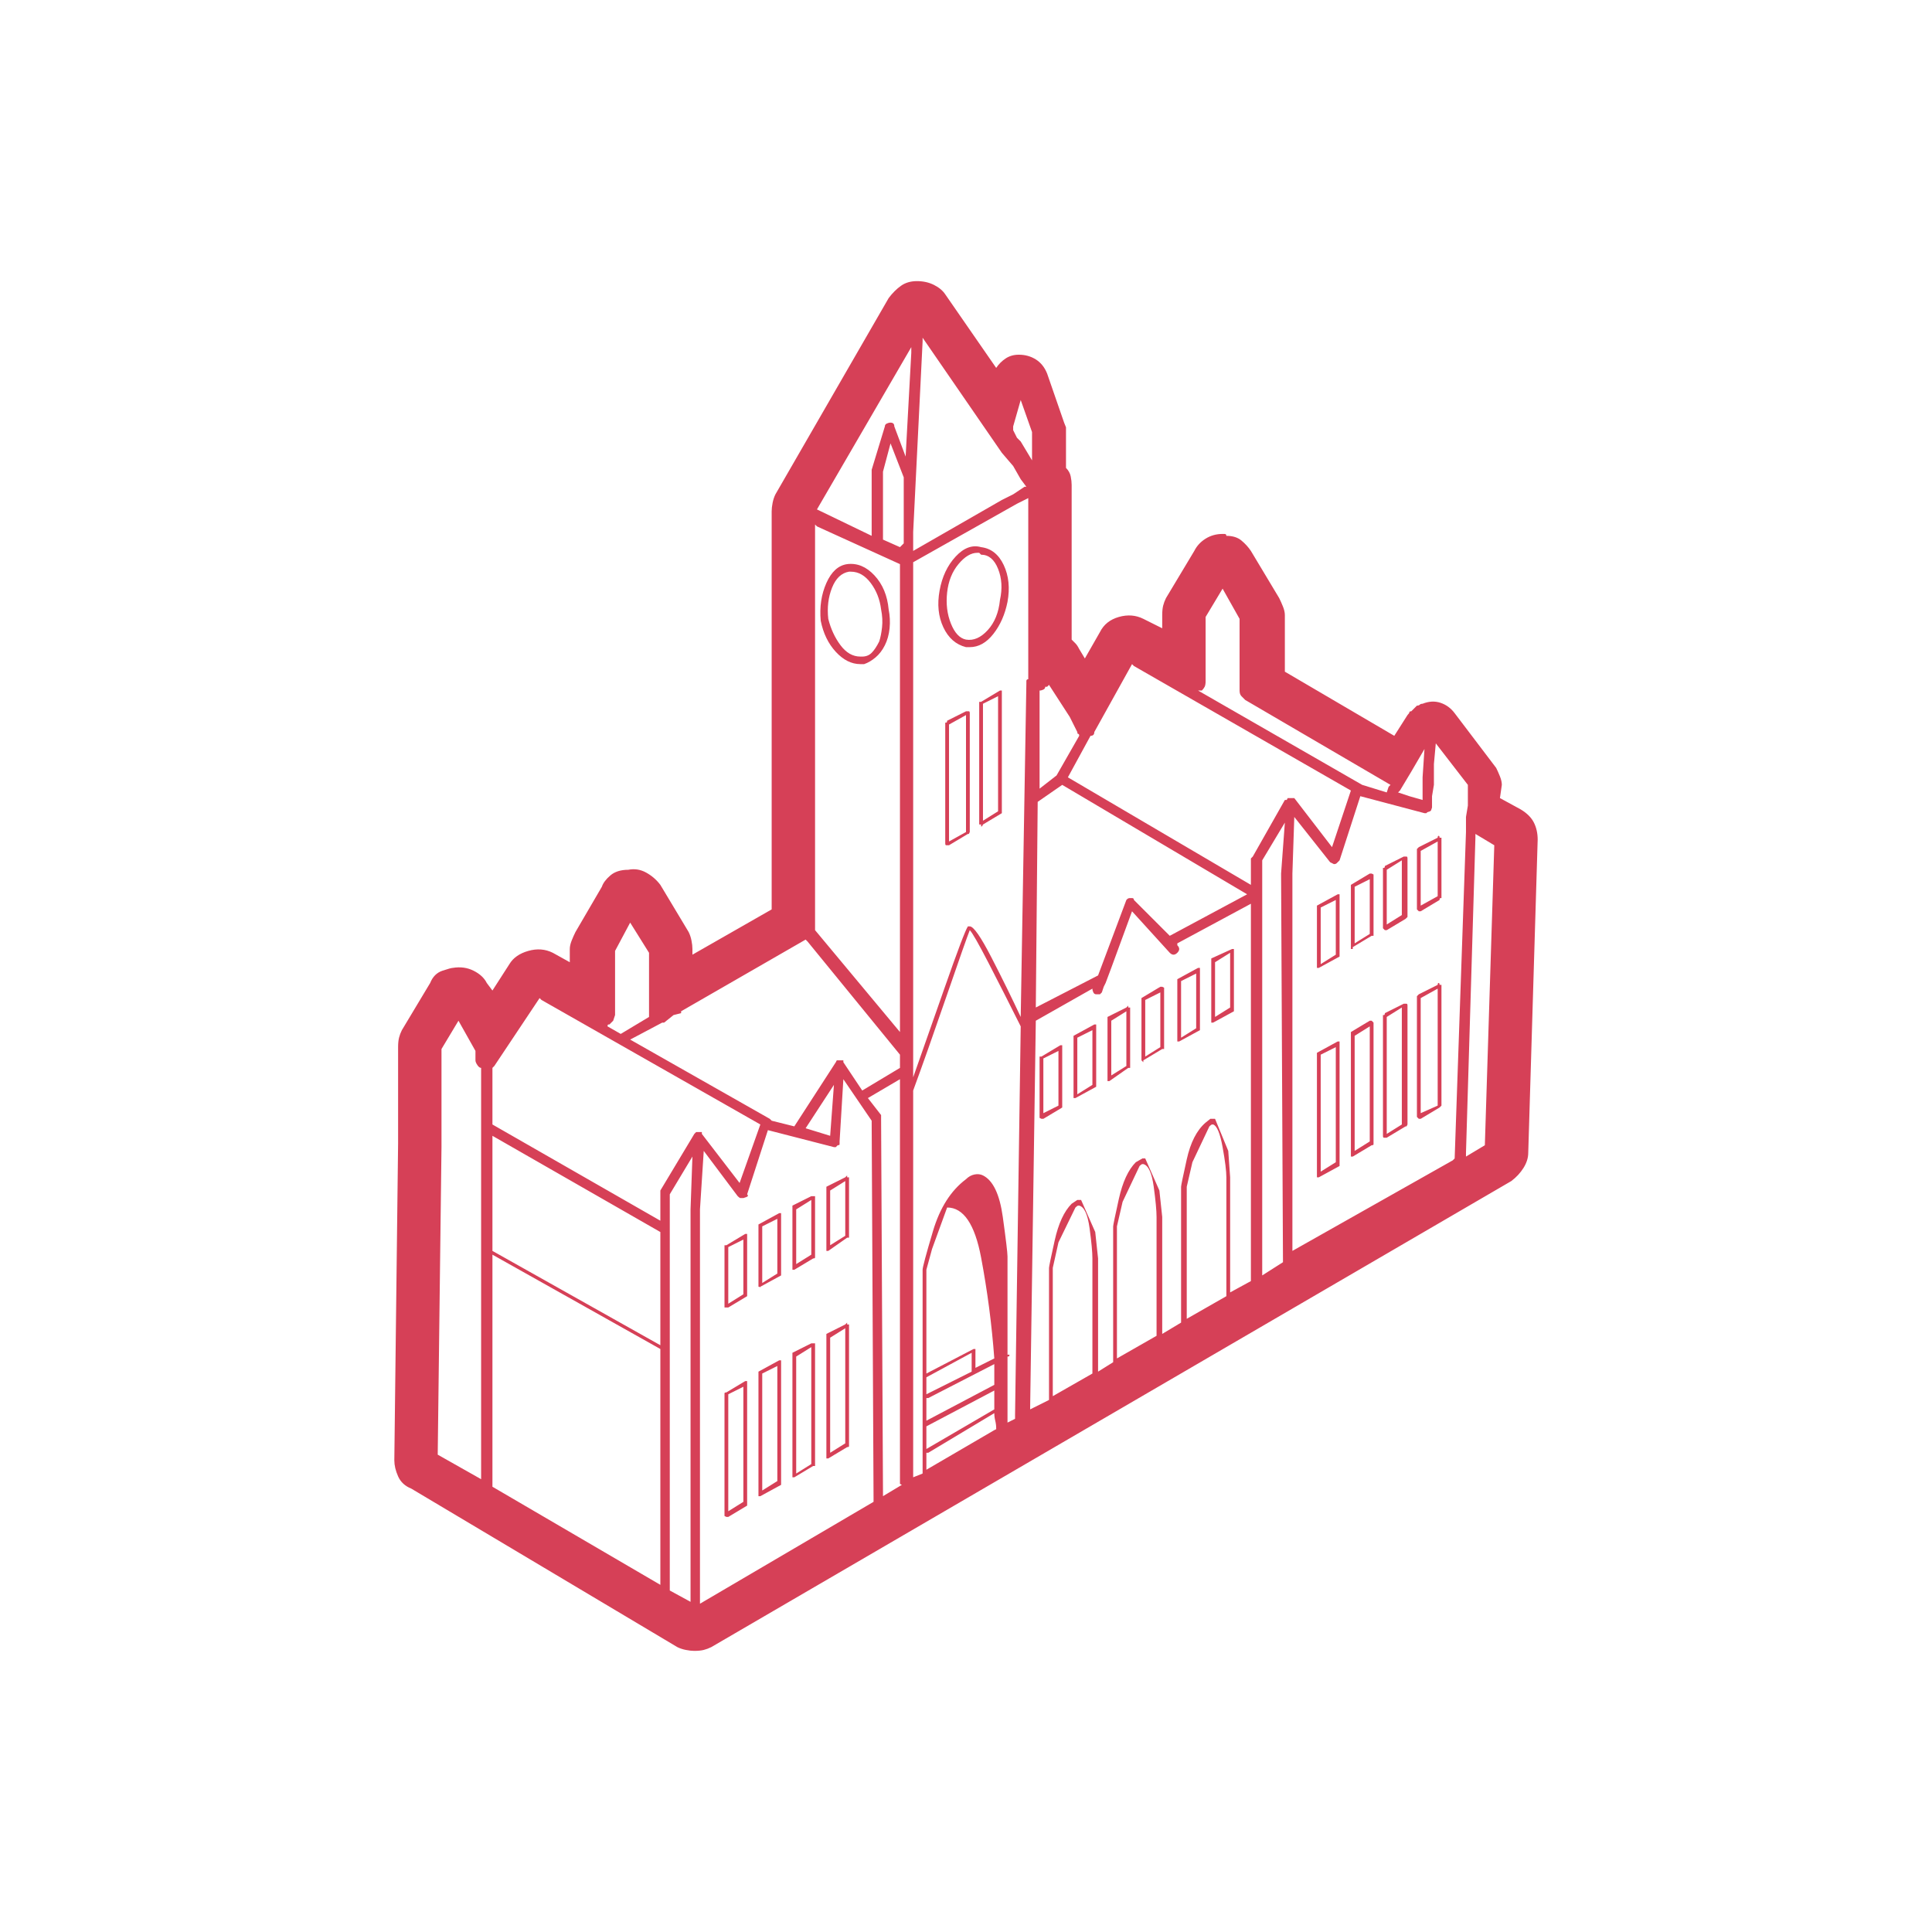
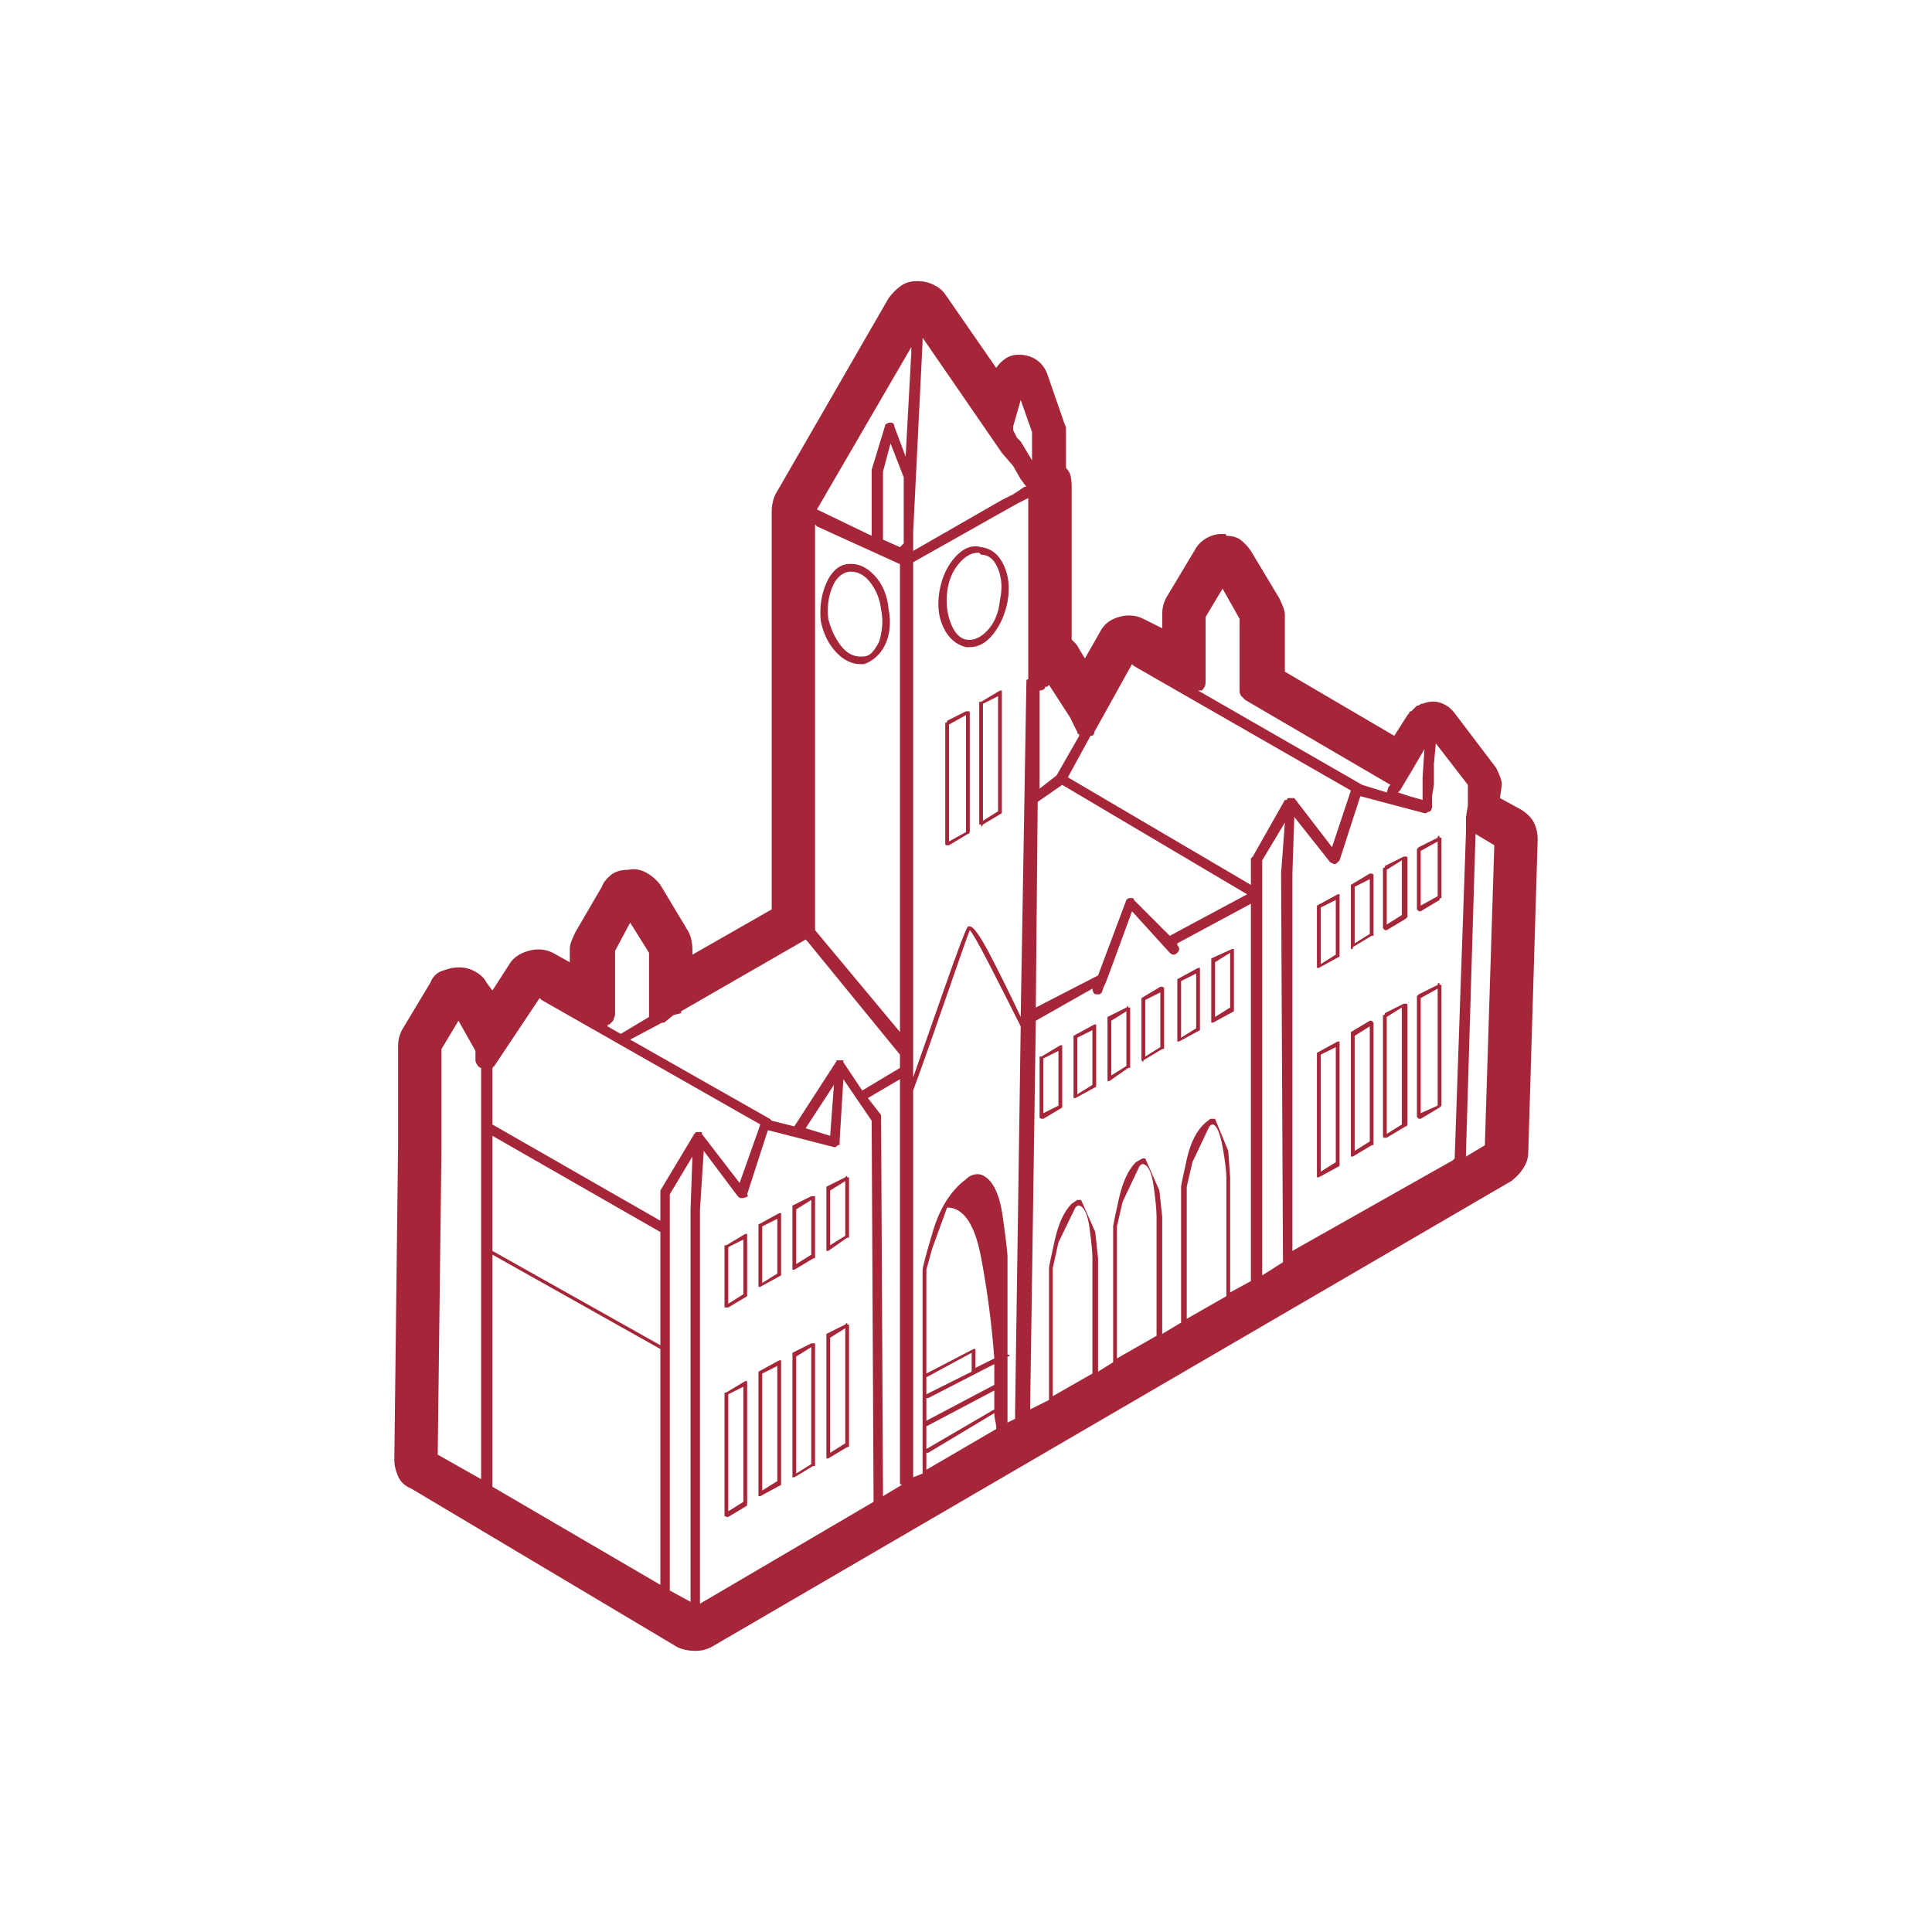
<svg xmlns="http://www.w3.org/2000/svg" version="1.1" viewBox="0 0 1024 1024">
  <g transform="matrix(1 0 0 -1 0 960)">
-     <path fill="#d64057" d="M806 531l-11 6l1 7q0 2 -1 4.5t-2 4.5l-22 29q-3 4 -7.5 5.5t-9.5 -0.5q-1 0 -1.5 -0.5t-1.5 -0.5v0v0l-1.5 -1.5l-1.5 -1.5q-1 0 -1 -0.5t-1 -1.5l-7 -11l-58 34v30q0 2 -1 4.5t-2 4.5l-15 25q-2 3 -5 5.5t-8 2.5q0 1 -1 1h-1q-5 0 -9 -2.5t-6 -6.5l-15 -25 q-1 -2 -1.5 -4t-0.5 -5v-7l-10 5q-6 3 -13 1t-10 -8l-8 -14l-3 5q-1 2 -2 3l-2 2v82q0 2 -0.5 4.5t-2.5 4.5v19v2.5t-1 2.5l-9 26q-2 5 -6 7.5t-9 2.5v0v0q-4 0 -7 -2t-5 -5l-27 39q-2 3 -6 5t-9 2t-8.5 -2.5t-6.5 -6.5l-60 -104q-1 -2 -1.5 -4.5t-0.5 -4.5v-211l-42 -24v3 q0 2 -0.5 4.5t-1.5 4.5l-15 25q-3 4 -7.5 6.5t-9.5 1.5q-6 0 -9.5 -3t-4.5 -6l-14 -24q-1 -2 -2 -4.5t-1 -4.5v-7l-9 5q-6 3 -13 1t-10 -7l-9 -14l-3 4q-2 4 -7 6.5t-11 1.5q-1 0 -5.5 -1.5t-6.5 -6.5l-15 -25q-1 -2 -1.5 -4t-0.5 -5v-48v-1v-2l-2 -168q0 -4 2 -8.5t7 -6.5 l141 -84q2 -1 4.5 -1.5t4.5 -0.5q3 0 5 0.5t4 1.5l424 247q4 3 6.5 7t2.5 8l5 166q0 5 -2 9t-7 7v0zM554 596h1l1 1l11 -17l4 -8q0 -1 0.5 -1t0.5 -1l-12 -21l-9 -7v52q1 0 2 0.5t1 1.5v0zM660 589l77 -45l-1 -1l-1 -3l-13 4v0v0l-87 50h1h1q1 1 1.5 2t0.5 3v34l9 15l9 -16 v-38q0 -2 1 -3l2 -2v0zM755 563l-1 -15v-1v-6v-5l-7 2l-6 2l1 1v0l6 10l7 12v0zM629 261v2v68l3 13t9 19q1 1 1.5 1h0.5q3 -1 5 -12t2 -16v-63l-21 -12v0zM652 276v60l-1 14t-7 17h-2.5t-2.5 -2q-7 -6 -10 -19.5t-3 -14.5v-72l-10 -6v62l-1.5 14t-7.5 17h-1.5t-3.5 -2 q-6 -6 -9 -19.5t-3 -14.5v-72l-8 -5v60l-1.5 14t-7.5 17h-2t-3 -2q-6 -6 -9 -19.5t-3 -14.5v-70l-10 -5v1l3 205l30 17q0 -1 0.5 -2t1.5 -1v0h1h1t1 1l1 3l1 2l3 8l11 30l20 -22q1 -1 2 -1t2 1t1 2t-1 2v1l39 21v-200l-11 -6v1v0zM592 240v1v69l3 13t9 19q1 1 1.5 1h0.5 q4 -1 5.5 -12t1.5 -16v-63l-21 -12v0zM558 221v67l3 13.5t9 18.5q1 1 1.5 1h0.5q4 -1 5.5 -12t1.5 -16v-61l-21 -12v1v0zM534 206v35q1 0 1 0.5v0.5h-0.5h-0.5v52q0 3 -2.5 21t-10.5 22q-2 1 -4.5 0.5t-4.5 -2.5q-12 -9 -17.5 -27.5t-5.5 -20.5v-108l-5 -2v1v204 q7 19 17.5 49.5t12.5 35.5q2 -2 10 -17.5t17 -33.5l-3 -206v-2zM491 181v9v0h1v0v0l35 21q0 -2 0.5 -4t0.5 -4v-0.5t-1 -0.5l-36 -21v0zM491 287l3 11t8 22q13 0 18 -26.5t7 -53.5v0v0l-10 -5v9v1v0h-1v0l-25 -13v55v0zM515 233l-24 -12v9l24 13v-10v0v0zM491 219v0h1v0v0 l35 18v-6v-5l-36 -19v12v0zM491 204l36 19v-4.5v-5.5l-36 -21v12v0zM563 544l98 -58l-41 -22l-19 19q0 1 -1 1h-1q-1 0 -1.5 -0.5l-0.5 -0.5l-15 -40l-33 -17l1 109l13 9v0zM539 693l6 3v-96q-1 0 -1 -1v-1l-3 -177q-7 15 -15.5 31.5t-11.5 16.5h-1v0q-2 -3 -12.5 -33 t-16.5 -47v273l55 31v0zM479 678v-6l-1 -1l-1 -1l-9 4v36l4 15l7 -18v-29v0zM669 286v218l12 20l-2 -27l1 -205v0v-0.5v-0.5l-11 -7v2v0zM778 533l-1 -6v-6v-2l-6 -173v0l-1 -1l-85 -48v200l1 30l19 -24l1 -0.5l1 -0.5q1 0 1.5 0.5l1.5 1.5l11 34l34 -9v0v0h1v0l0.5 0.5 t1.5 0.5v0v0v0v0v0v0l0.5 0.5t0.5 1.5v0v0v6l1 6v11l1 11l17 -22v-11v0zM600 608l1 -1l115 -66l-10 -30l-20 26v0h-1v0v0v0v0h-0.5h-1.5v0v0v0v0h-0.5t-0.5 -1h-0.5h-0.5l-17 -30l-0.5 -0.5l-0.5 -0.5v-14l-97 57l12 22q1 0 1.5 0.5t0.5 1.5zM547 716l-6 10l-2 2l-2 4v2 l4 14l6 -17v-15v0zM531 720l6 -7l4 -7l3 -4h-1l-6 -4l-6 -3l-47 -27v2v0v1v7l5 101v2l42 -61v0zM483 773l-3 -55l-6 16q0 1 -0.5 1.5t-1.5 0.5t-2 -0.5t-1 -1.5l-7 -23v-0.5v-0.5v-34l-29 14l50 86v-3v0zM433 681l44 -20v-248l-45 54v0.5v0.5v214l1 -1v0zM427 462l1 -1 l49 -60v-7l-20 -12l-10 15v0.5v0.5v0v0h-0.5h-0.5h-0.5h-0.5v0v0v0h-1h-0.5t-0.5 -1v0v0l-22 -34l-12 3l-0.5 0.5l-0.5 0.5l-74 42l17 9h1v0l5 4l4 1v0v1l66 38v0zM442 385l-2 -27l-13 4l15 23v0zM344 427v-4v-1v-1l-15 -9l-7 4q0 1 0.5 1h0.5l2 2t1 3v34l8 15l10 -16v-28v0 zM286 431l1 -1l116 -66l-11 -31l-20 26v0.5v0.5v0v0h-0.5h-0.5h-0.5h-0.5v0h-1v0v0l-0.5 -0.5l-0.5 -0.5v0v0l-18 -30v-0.5v-0.5v-15l-89 51v0v0v30l0.5 0.5l0.5 0.5l24 36v0zM261 358l89 -51v-60l-89 50v61zM252 402v-4q0 -1 1 -2.5t2 -1.5v-217v-1l-23 13l2 163v1v1v50 l9 15l9 -16v-1v0zM261 174v121l89 -50v-125l-89 52v2zM355 118v209l12 20l-1 -28v-208l-11 6v1v0zM371 112v207l2 31l18 -24q1 -1 1.5 -1h1.5t1.5 0.5t0.5 1.5l11 34l35 -9h1t1 1q1 0 1 0.5v1.5l2 33l15 -22l1 -200v-2l-92 -54v2v0zM468 169l-1 198v1v1l-7 9l17 10v-213 v-0.5v-0.5v-0.5t1 -0.5l-10 -6v2v0zM787 353l-10 -6v2l5 167v2l10 -6zM709 486l-11 -6v0v-1v-31v-1v0h0.5h0.5v0v0l11 6v0v1v31v0.5v0.5h-1v0v0zM708 454l-8 -5v30l8 4v-29zM726 497l-10 -6v-0.5v-0.5v-32v0v0v-1h1v0.5v0.5l10 6h1v1v31v0.5t-1 0.5v0h-1zM726 465l-8 -5v30 l8 4v-29v0zM744 506l-10 -5q0 -1 -0.5 -1h-0.5v-32l0.5 -0.5l0.5 -0.5v0v0h0.5h0.5l10 6l0.5 0.5l0.5 0.5v31q0 1 -0.5 1h-0.5h-0.5h-0.5zM743 475l-8 -5v29l8 5v-29zM751 510v-32l0.5 -0.5l0.5 -0.5v0v0h0.5h0.5l10 6q0 1 0.5 1h0.5v32h-0.5h-0.5q0 1 -0.5 1t-0.5 -1 l-10 -5l-0.5 -0.5zM753 509l9 5v-29l-9 -5v29zM562 406l-10 -6h-1v-1v-31v-0.5t1 -0.5v0v0h0.5h0.5l10 6v0.5v0.5v31v0.5v0.5h-0.5h-0.5v0zM561 374l-8 -4v29l8 4v-29zM580 417l-11 -6v0v-1v-31v-1v0h1v0v0v0l11 6v0.5v0.5v31v0.5v0.5h-1v0v0zM579 385l-8 -5v30l8 4v-29z M597 426l-10 -5v-0.5v-0.5v-32v-0.5v-0.5h0.5h0.5v0v0l10 7h1v0v32v0h-1v1zM597 395l-8 -5v29l8 5v-29v0zM615 437l-10 -6v-0.5v-0.5v-32v0v0l0.5 -0.5l0.5 -0.5v0.5v0.5l10 6h1v1v31v0.5t-1 0.5v0h-1v0zM615 405l-8 -5v30l8 4v-29zM635 447l-11 -6v0v-1v-31v-1v0h0.5h0.5v0 v0l11 6v0.5v0.5v31v0.5v0.5h-1v0zM634 415l-8 -5v30l8 4v-29zM653 457l-11 -5v-1v0v-32v-0.5v-0.5h1v0v0v0l11 6v0.5v0.5v31v1v0h-1v0zM652 426l-8 -5v29l8 5v-29zM709 408l-11 -6v-0.5v-0.5v-64v-0.5v-0.5h0.5h0.5v0v0l11 6v1v0v64v0.5v0.5h-1v0zM708 344l-8 -5v62l8 4v-61 zM726 419l-10 -6v-0.5v-0.5v-64v-0.5v-0.5v0h1v0v0l10 6q1 0 1 0.5v0.5v64v0l-1 1v0h-1v0zM726 355l-8 -5v61l8 5v-61zM744 428l-10 -5q0 -1 -0.5 -1h-0.5v-64q0 -1 0.5 -1h0.5v0v0h0.5h0.5l10 6h0.5t0.5 1v63q0 1 -0.5 1h-0.5h-0.5h-0.5v0zM743 364l-8 -5v62l8 5v-62z M762 438l-10 -5l-0.5 -0.5l-0.5 -0.5v-64l0.5 -0.5l0.5 -0.5v0v0h0.5h0.5l10 6l0.5 0.5l0.5 0.5v64h-0.5h-0.5q0 1 -0.5 1t-0.5 -1zM762 374l-9 -4v61l9 5v-62zM395 306l-10 -6h-1v-1v-31v-1h1v0v0h0.5h0.5l10 6v0v1v31v0.5v0.5h-0.5h-0.5v0zM394 274l-8 -5v30l8 4v-29z M413 317l-11 -6v-0.5v-0.5v-32v0v0q1 0 1 -0.5v-0.5v0.5v0.5l11 6v0v1v31v0.5v0.5h-1v0v0zM412 285l-8 -5v30l8 4v-29zM430 326l-10 -5v-1v0v-32v-0.5v-0.5v0h1v0v0l10 6q1 0 1 0.5v0.5v31v1h-1v0h-1zM430 295l-8 -5v29l8 5v-29zM448 336l-10 -5v-0.5v-0.5v-32v-0.5v-0.5 h0.5h0.5v0v0l10 7h1v0v32v0h-1v1zM448 305l-8 -5v29l8 5v-29v0zM395 228l-10 -6q-1 0 -1 -0.5v-0.5v-64v-0.5t1 -0.5v0v0h0.5h0.5l10 6v1v0v64v0.5v0.5h-0.5h-0.5v0zM394 164l-8 -5v62l8 4v-61zM413 239l-11 -6v-0.5v-0.5v-64v-0.5v-0.5h1v0v0v0l11 6v0.5v0.5v64v0v1h-1v0z M412 175l-8 -5v62l8 4v-61zM512 583l-10 -5q0 -1 -0.5 -1h-0.5v-64q0 -1 0.5 -1h0.5v0v0h1v0l10 6h0.5t0.5 1v63q0 1 -0.5 1h-0.5h-0.5h-0.5zM512 519l-9 -5v62l9 5v-62zM530 594l-10 -6h-1v0v-65v0h1v-1v0h0.5t0.5 1l10 6v0v1v63v0.5v0.5h-0.5h-0.5zM529 530l-8 -5v62l8 4 v-61zM430 248l-10 -5v-1v0v-64v-1v0v0h1v0v0l10 6h1v1v63v1h-1v0h-1v0zM430 184l-8 -5v62l8 5v-62zM448 258l-10 -5v-0.5v-0.5v-64v-0.5v-0.5h0.5h0.5v0v0l10 6q1 0 1 0.5v0.5v63v1h-1v1l-1 -1v0zM448 195l-8 -5v61l8 5v-61zM456 608h0.5h1.5q3 1 6 3.5t5 6.5t2.5 9t-0.5 10 q-1 11 -7.5 18t-14.5 6q-7 -1 -11 -10t-3 -20q2 -10 8 -16.5t13 -6.5v0zM451 657q6 0 10.5 -6t5.5 -14q1 -5 0.5 -9.5t-1.5 -7.5q-2 -4 -4 -6t-5 -2h-0.5h-0.5q-6 0 -10.5 6t-6.5 14q-1 9 2 16.5t9 8.5h0.5h0.5zM512 617h0.5h1.5q7 0 12.5 7t7.5 17q2 11 -2 19.5t-12 9.5 q-7 2 -13.5 -5t-8.5 -18t2 -19.5t12 -10.5v0zM502 646q1 9 6 15t10 6h1l1 -1q6 0 9 -7.5t1 -16.5q-1 -10 -6.5 -16t-11.5 -5q-5 1 -8 8.5t-2 16.5v0z" />
+     <path fill="#a62639" d="M806 531l-11 6l1 7q0 2 -1 4.5t-2 4.5l-22 29q-3 4 -7.5 5.5t-9.5 -0.5q-1 0 -1.5 -0.5t-1.5 -0.5v0v0l-1.5 -1.5l-1.5 -1.5q-1 0 -1 -0.5t-1 -1.5l-7 -11l-58 34v30q0 2 -1 4.5t-2 4.5l-15 25q-2 3 -5 5.5t-8 2.5q0 1 -1 1h-1q-5 0 -9 -2.5t-6 -6.5l-15 -25 q-1 -2 -1.5 -4t-0.5 -5v-7l-10 5q-6 3 -13 1t-10 -8l-8 -14l-3 5q-1 2 -2 3l-2 2v82q0 2 -0.5 4.5t-2.5 4.5v19v2.5t-1 2.5l-9 26q-2 5 -6 7.5t-9 2.5v0v0q-4 0 -7 -2t-5 -5l-27 39q-2 3 -6 5t-9 2t-8.5 -2.5t-6.5 -6.5l-60 -104q-1 -2 -1.5 -4.5t-0.5 -4.5v-211l-42 -24v3 q0 2 -0.5 4.5t-1.5 4.5l-15 25q-3 4 -7.5 6.5t-9.5 1.5q-6 0 -9.5 -3t-4.5 -6l-14 -24q-1 -2 -2 -4.5t-1 -4.5v-7l-9 5q-6 3 -13 1t-10 -7l-9 -14l-3 4q-2 4 -7 6.5t-11 1.5q-1 0 -5.5 -1.5t-6.5 -6.5l-15 -25q-1 -2 -1.5 -4t-0.5 -5v-48v-1v-2l-2 -168q0 -4 2 -8.5t7 -6.5 l141 -84q2 -1 4.5 -1.5t4.5 -0.5q3 0 5 0.5t4 1.5l424 247q4 3 6.5 7t2.5 8l5 166q0 5 -2 9t-7 7v0zM554 596h1l1 1l11 -17l4 -8q0 -1 0.5 -1t0.5 -1l-12 -21l-9 -7v52q1 0 2 0.5t1 1.5v0zM660 589l77 -45l-1 -1l-1 -3l-13 4v0v0l-87 50h1h1q1 1 1.5 2t0.5 3v34l9 15l9 -16 v-38q0 -2 1 -3l2 -2v0zM755 563l-1 -15v-1v-6v-5l-7 2l-6 2l1 1v0l6 10l7 12v0zM629 261v2v68l3 13t9 19q1 1 1.5 1h0.5q3 -1 5 -12t2 -16v-63l-21 -12v0zM652 276v60l-1 14t-7 17h-2.5t-2.5 -2q-7 -6 -10 -19.5t-3 -14.5v-72l-10 -6v62l-1.5 14t-7.5 17h-1.5t-3.5 -2 q-6 -6 -9 -19.5t-3 -14.5v-72l-8 -5v60l-1.5 14t-7.5 17h-2t-3 -2q-6 -6 -9 -19.5t-3 -14.5v-70l-10 -5v1l3 205l30 17q0 -1 0.5 -2t1.5 -1v0h1h1t1 1l1 3l1 2l3 8l11 30l20 -22q1 -1 2 -1t2 1t1 2t-1 2v1l39 21v-200l-11 -6v1v0zM592 240v1v69l3 13t9 19q1 1 1.5 1h0.5 q4 -1 5.5 -12t1.5 -16v-63l-21 -12v0zM558 221v67l3 13.5t9 18.5q1 1 1.5 1h0.5q4 -1 5.5 -12t1.5 -16v-61l-21 -12v1v0zM534 206v35q1 0 1 0.5v0.5h-0.5h-0.5v52q0 3 -2.5 21t-10.5 22q-2 1 -4.5 0.5t-4.5 -2.5q-12 -9 -17.5 -27.5t-5.5 -20.5v-108l-5 -2v1v204 q7 19 17.5 49.5t12.5 35.5q2 -2 10 -17.5t17 -33.5l-3 -206v-2zM491 181v9v0h1v0v0l35 21q0 -2 0.5 -4t0.5 -4v-0.5t-1 -0.5l-36 -21v0zM491 287l3 11t8 22q13 0 18 -26.5t7 -53.5v0v0l-10 -5v9v1v0h-1v0l-25 -13v55v0zM515 233l-24 -12v9l24 13v-10v0v0zM491 219v0h1v0v0 l35 18v-6v-5l-36 -19v12v0zM491 204l36 19v-4.5v-5.5l-36 -21v12v0zM563 544l98 -58l-41 -22l-19 19q0 1 -1 1h-1q-1 0 -1.5 -0.5l-0.5 -0.5l-15 -40l-33 -17l1 109l13 9v0zM539 693l6 3v-96q-1 0 -1 -1v-1l-3 -177q-7 15 -15.5 31.5t-11.5 16.5h-1v0q-2 -3 -12.5 -33 t-16.5 -47v273l55 31v0zM479 678v-6l-1 -1l-1 -1l-9 4v36l4 15l7 -18v-29v0zM669 286v218l12 20l-2 -27l1 -205v0v-0.5v-0.5l-11 -7v2v0zM778 533l-1 -6v-6v-2l-6 -173v0l-1 -1l-85 -48v200l1 30l19 -24l1 -0.5l1 -0.5q1 0 1.5 0.5l1.5 1.5l11 34l34 -9v0v0h1v0l0.5 0.5 t1.5 0.5v0v0v0v0v0v0l0.5 0.5t0.5 1.5v0v0v6l1 6v11l1 11l17 -22v-11v0zM600 608l1 -1l115 -66l-10 -30l-20 26v0h-1v0v0v0v0h-0.5h-1.5v0v0v0v0h-0.5t-0.5 -1h-0.5h-0.5l-17 -30l-0.5 -0.5l-0.5 -0.5v-14l-97 57l12 22q1 0 1.5 0.5t0.5 1.5zM547 716l-6 10l-2 2l-2 4v2 l4 14l6 -17v-15v0zM531 720l6 -7l4 -7l3 -4h-1l-6 -4l-6 -3l-47 -27v2v0v1v7l5 101v2l42 -61v0zM483 773l-3 -55l-6 16q0 1 -0.5 1.5t-1.5 0.5t-2 -0.5t-1 -1.5l-7 -23v-0.5v-0.5v-34l-29 14l50 86v-3v0zM433 681l44 -20v-248l-45 54v0.5v0.5v214l1 -1v0zM427 462l1 -1 l49 -60v-7l-20 -12l-10 15v0.5v0.5v0v0h-0.5h-0.5h-0.5h-0.5v0v0v0h-1h-0.5t-0.5 -1v0v0l-22 -34l-12 3l-0.5 0.5l-0.5 0.5l-74 42l17 9h1v0l5 4l4 1v0v1l66 38v0zM442 385l-2 -27l-13 4l15 23v0zM344 427v-4v-1v-1l-15 -9l-7 4q0 1 0.5 1h0.5l2 2t1 3v34l8 15l10 -16v-28v0 zM286 431l1 -1l116 -66l-11 -31l-20 26v0.5v0.5v0v0h-0.5h-0.5h-0.5h-0.5v0h-1v0v0l-0.5 -0.5l-0.5 -0.5v0v0l-18 -30v-0.5v-0.5v-15l-89 51v0v0v30l0.5 0.5l0.5 0.5l24 36v0zM261 358l89 -51v-60l-89 50v61zM252 402v-4q0 -1 1 -2.5t2 -1.5v-217v-1l-23 13l2 163v1v1v50 l9 15l9 -16v-1v0zM261 174v121l89 -50v-125l-89 52v2zM355 118v209l12 20l-1 -28v-208l-11 6v1v0zM371 112v207l2 31l18 -24q1 -1 1.5 -1h1.5t1.5 0.5t0.5 1.5l11 34l35 -9h1t1 1q1 0 1 0.5v1.5l2 33l15 -22l1 -200v-2l-92 -54v2v0zM468 169l-1 198v1v1l-7 9l17 10v-213 v-0.5v-0.5v-0.5t1 -0.5l-10 -6v2v0zM787 353l-10 -6v2l5 167v2l10 -6zM709 486l-11 -6v0v-1v-31v-1v0h0.5h0.5v0v0l11 6v0v1v31v0.5v0.5h-1v0v0zM708 454l-8 -5v30l8 4v-29zM726 497l-10 -6v-0.5v-0.5v-32v0v0v-1h1v0.5v0.5l10 6h1v1v31v0.5t-1 0.5v0h-1zM726 465l-8 -5v30 l8 4v-29v0zM744 506l-10 -5q0 -1 -0.5 -1h-0.5v-32l0.5 -0.5l0.5 -0.5v0v0h0.5h0.5l10 6l0.5 0.5l0.5 0.5v31q0 1 -0.5 1h-0.5h-0.5h-0.5zM743 475l-8 -5v29l8 5v-29zM751 510v-32l0.5 -0.5l0.5 -0.5v0v0h0.5h0.5l10 6q0 1 0.5 1h0.5v32h-0.5h-0.5q0 1 -0.5 1t-0.5 -1 l-10 -5l-0.5 -0.5zM753 509l9 5v-29l-9 -5v29zM562 406l-10 -6h-1v-1v-31v-0.5t1 -0.5v0v0h0.5h0.5l10 6v0.5v0.5v31v0.5v0.5h-0.5h-0.5v0zM561 374l-8 -4v29l8 4v-29zM580 417l-11 -6v0v-1v-31v-1v0h1v0v0v0l11 6v0.5v0.5v31v0.5v0.5h-1v0v0zM579 385l-8 -5v30l8 4v-29z M597 426l-10 -5v-0.5v-0.5v-32v-0.5v-0.5h0.5h0.5v0v0l10 7h1v0v32v0h-1v1zM597 395l-8 -5v29l8 5v-29v0zM615 437l-10 -6v-0.5v-0.5v-32v0v0l0.5 -0.5l0.5 -0.5v0.5v0.5l10 6h1v1v31v0.5t-1 0.5v0h-1v0zM615 405l-8 -5v30l8 4v-29zM635 447l-11 -6v0v-1v-31v-1v0h0.5h0.5v0 v0l11 6v0.5v0.5v31v0.5v0.5h-1v0zM634 415l-8 -5v30l8 4v-29zM653 457l-11 -5v-1v0v-32v-0.5v-0.5h1v0v0v0l11 6v0.5v0.5v31v1v0h-1v0zM652 426l-8 -5v29l8 5v-29zM709 408l-11 -6v-0.5v-0.5v-64v-0.5v-0.5h0.5h0.5v0v0l11 6v1v0v64v0.5v0.5h-1v0zM708 344l-8 -5v62l8 4v-61 zM726 419l-10 -6v-0.5v-0.5v-64v-0.5v-0.5v0h1v0v0l10 6q1 0 1 0.5v0.5v64v0l-1 1v0h-1v0zM726 355l-8 -5v61l8 5v-61zM744 428l-10 -5q0 -1 -0.5 -1h-0.5v-64q0 -1 0.5 -1h0.5v0v0h0.5h0.5l10 6h0.5t0.5 1v63q0 1 -0.5 1h-0.5h-0.5h-0.5v0zM743 364l-8 -5v62l8 5v-62z M762 438l-10 -5l-0.5 -0.5l-0.5 -0.5v-64l0.5 -0.5l0.5 -0.5v0v0h0.5h0.5l10 6l0.5 0.5l0.5 0.5v64h-0.5h-0.5q0 1 -0.5 1t-0.5 -1zM762 374l-9 -4v61l9 5v-62zM395 306l-10 -6h-1v-1v-31v-1h1v0v0h0.5h0.5l10 6v0v1v31v0.5v0.5h-0.5h-0.5v0zM394 274l-8 -5v30l8 4v-29z M413 317l-11 -6v-0.5v-0.5v-32v0v0q1 0 1 -0.5v-0.5v0.5v0.5l11 6v0v1v31v0.5v0.5h-1v0v0zM412 285l-8 -5v30l8 4v-29zM430 326l-10 -5v-1v0v-32v-0.5v-0.5v0h1v0v0l10 6q1 0 1 0.5v0.5v31v1h-1v0h-1zM430 295l-8 -5v29l8 5v-29zM448 336l-10 -5v-0.5v-0.5v-32v-0.5v-0.5 h0.5h0.5v0v0l10 7h1v0v32v0h-1v1zM448 305l-8 -5v29l8 5v-29v0zM395 228l-10 -6q-1 0 -1 -0.5v-0.5v-64v-0.5t1 -0.5v0v0h0.5h0.5l10 6v1v0v64v0.5v0.5h-0.5h-0.5v0zM394 164l-8 -5v62l8 4v-61zM413 239l-11 -6v-0.5v-0.5v-64v-0.5v-0.5h1v0v0v0l11 6v0.5v0.5v64v0v1h-1v0z M412 175l-8 -5v62l8 4v-61zM512 583l-10 -5q0 -1 -0.5 -1h-0.5v-64q0 -1 0.5 -1h0.5v0v0h1v0l10 6h0.5t0.5 1v63q0 1 -0.5 1h-0.5h-0.5h-0.5zM512 519l-9 -5v62l9 5v-62zM530 594l-10 -6h-1v0v-65v0h1v-1v0h0.5t0.5 1l10 6v0v1v63v0.5v0.5h-0.5h-0.5zM529 530l-8 -5v62l8 4 v-61zM430 248l-10 -5v-1v0v-64v-1v0v0h1v0v0l10 6h1v1v63v1h-1v0h-1v0zM430 184l-8 -5v62l8 5v-62zM448 258l-10 -5v-0.5v-0.5v-64v-0.5v-0.5h0.5h0.5v0v0l10 6q1 0 1 0.5v0.5v63v1h-1v1l-1 -1v0zM448 195l-8 -5v61l8 5v-61zM456 608h0.5h1.5q3 1 6 3.5t5 6.5t2.5 9t-0.5 10 q-1 11 -7.5 18t-14.5 6q-7 -1 -11 -10t-3 -20q2 -10 8 -16.5t13 -6.5v0zM451 657q6 0 10.5 -6t5.5 -14q1 -5 0.5 -9.5t-1.5 -7.5q-2 -4 -4 -6t-5 -2h-0.5h-0.5q-6 0 -10.5 6t-6.5 14q-1 9 2 16.5t9 8.5h0.5h0.5zM512 617h0.5h1.5q7 0 12.5 7t7.5 17q2 11 -2 19.5t-12 9.5 q-7 2 -13.5 -5t-8.5 -18t2 -19.5t12 -10.5v0zM502 646q1 9 6 15t10 6h1l1 -1q6 0 9 -7.5t1 -16.5q-1 -10 -6.5 -16t-11.5 -5q-5 1 -8 8.5t-2 16.5v0z" />
  </g>
</svg>
